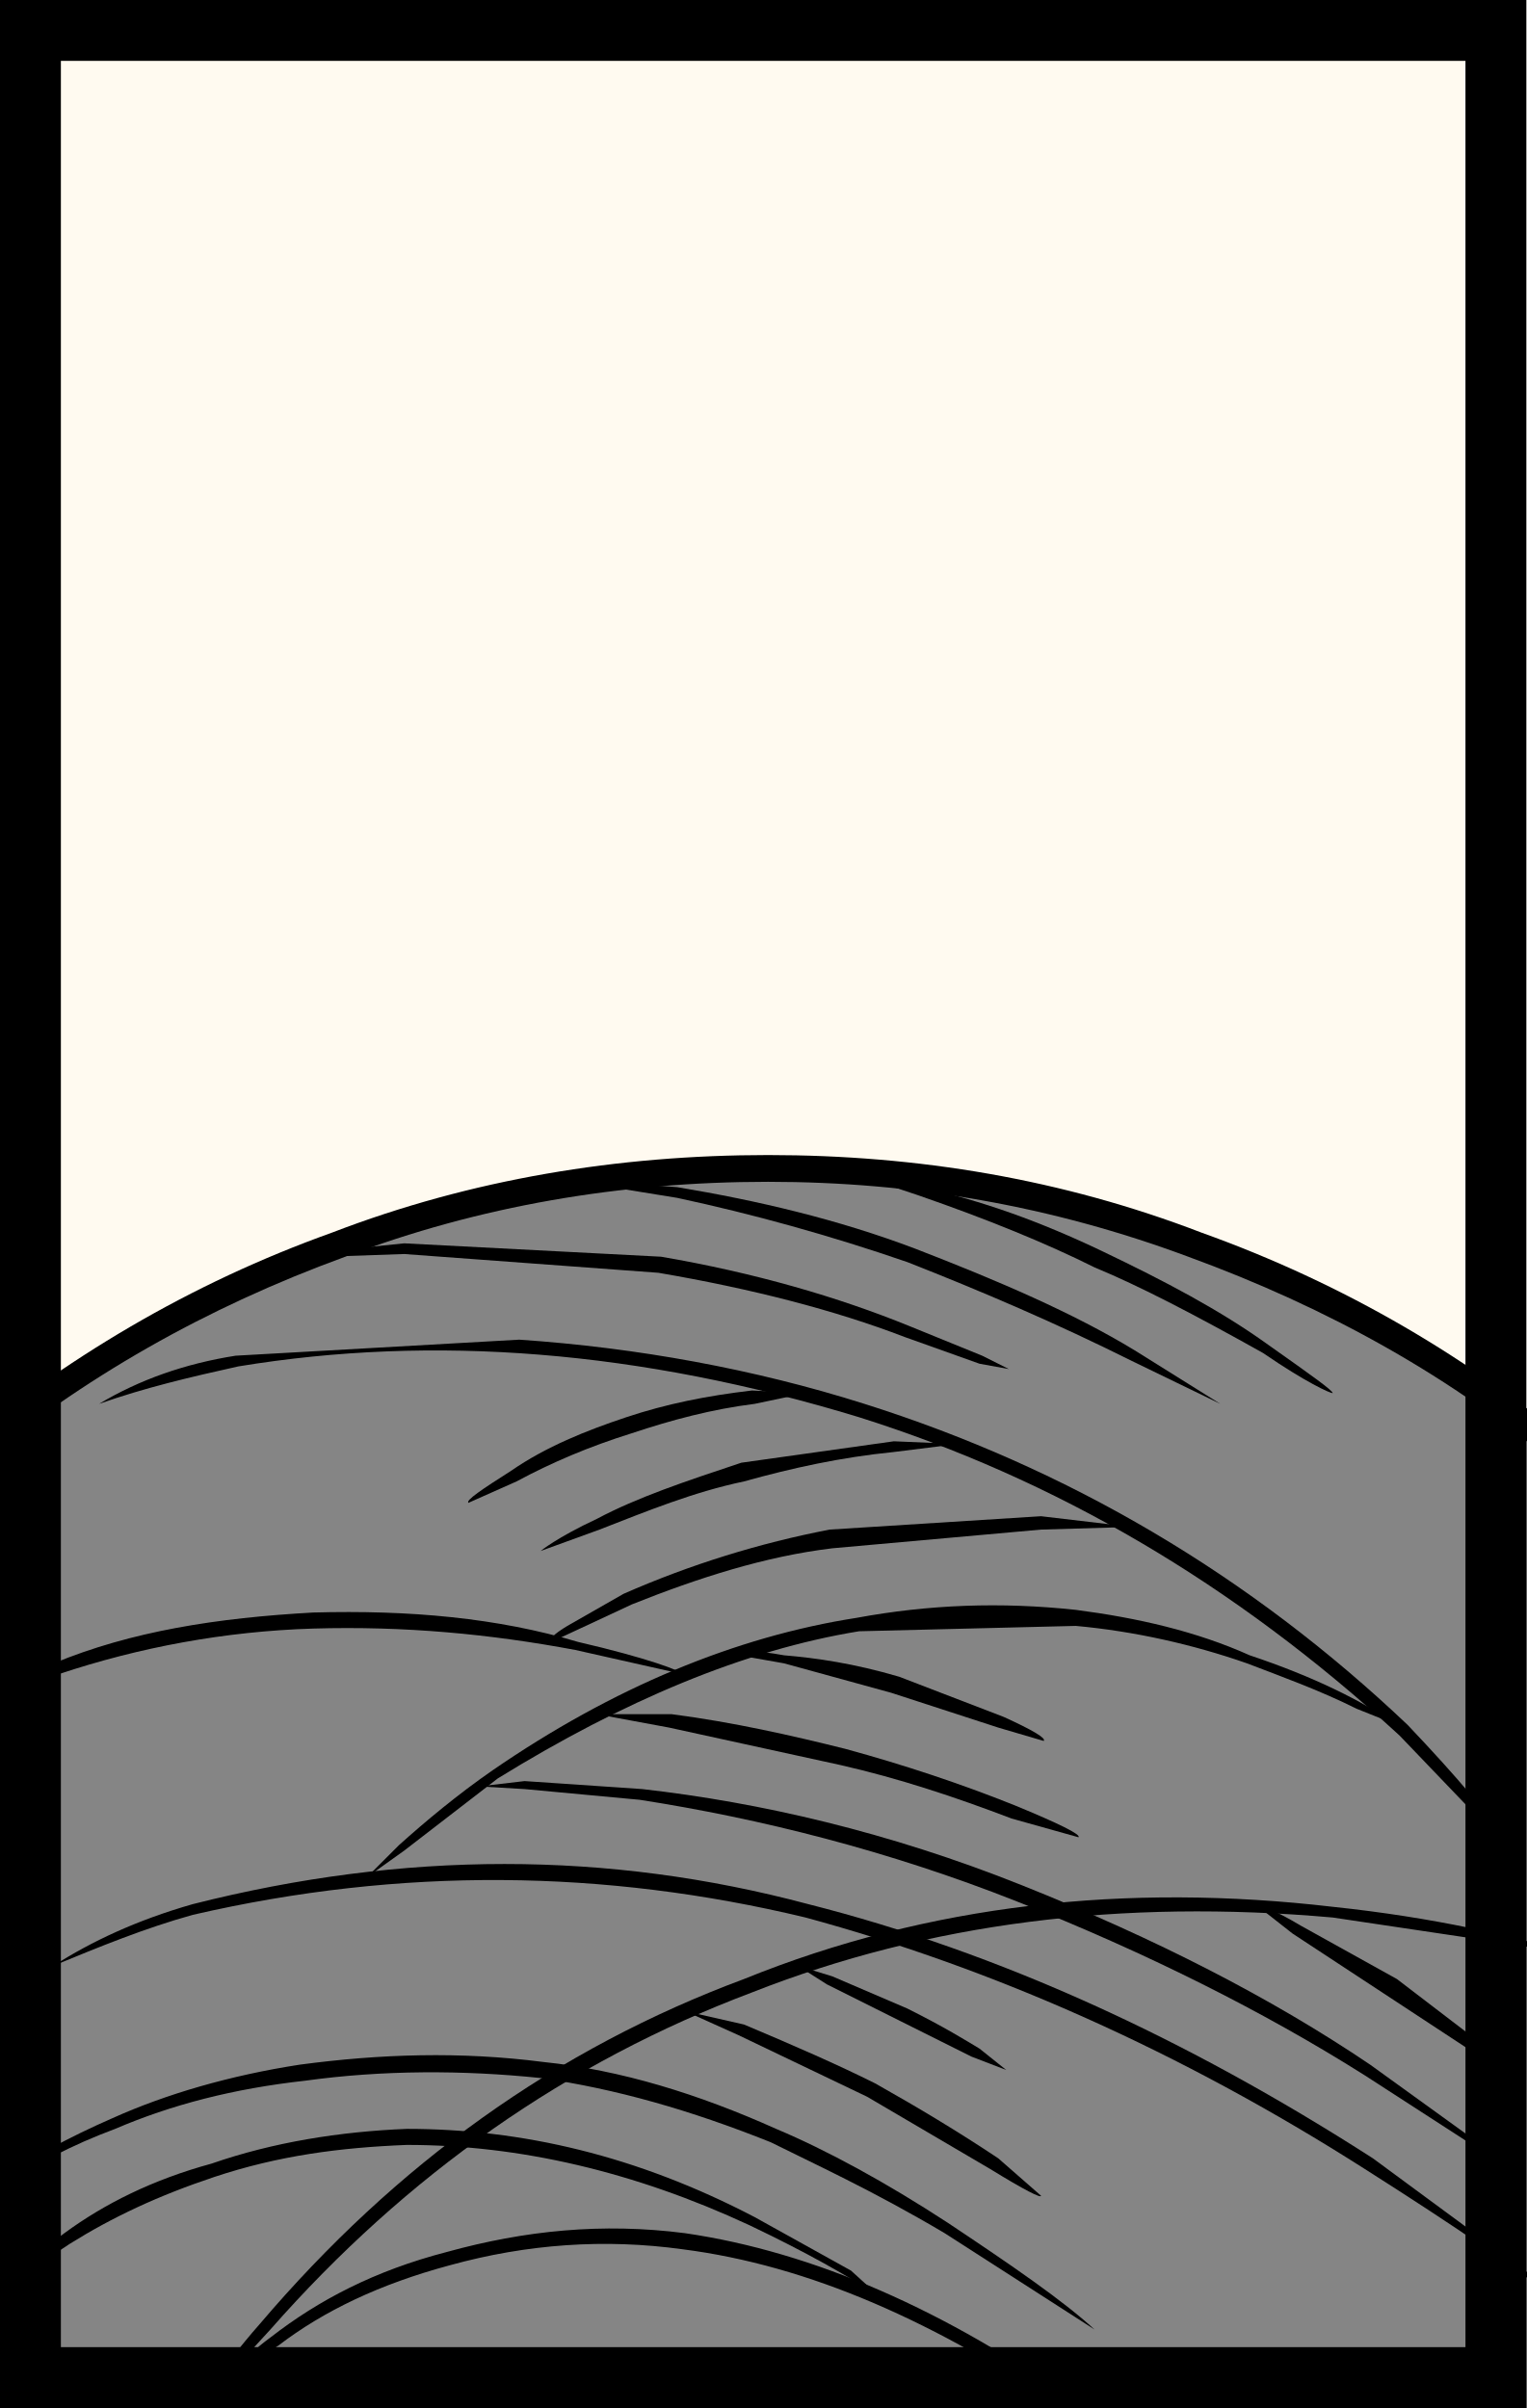
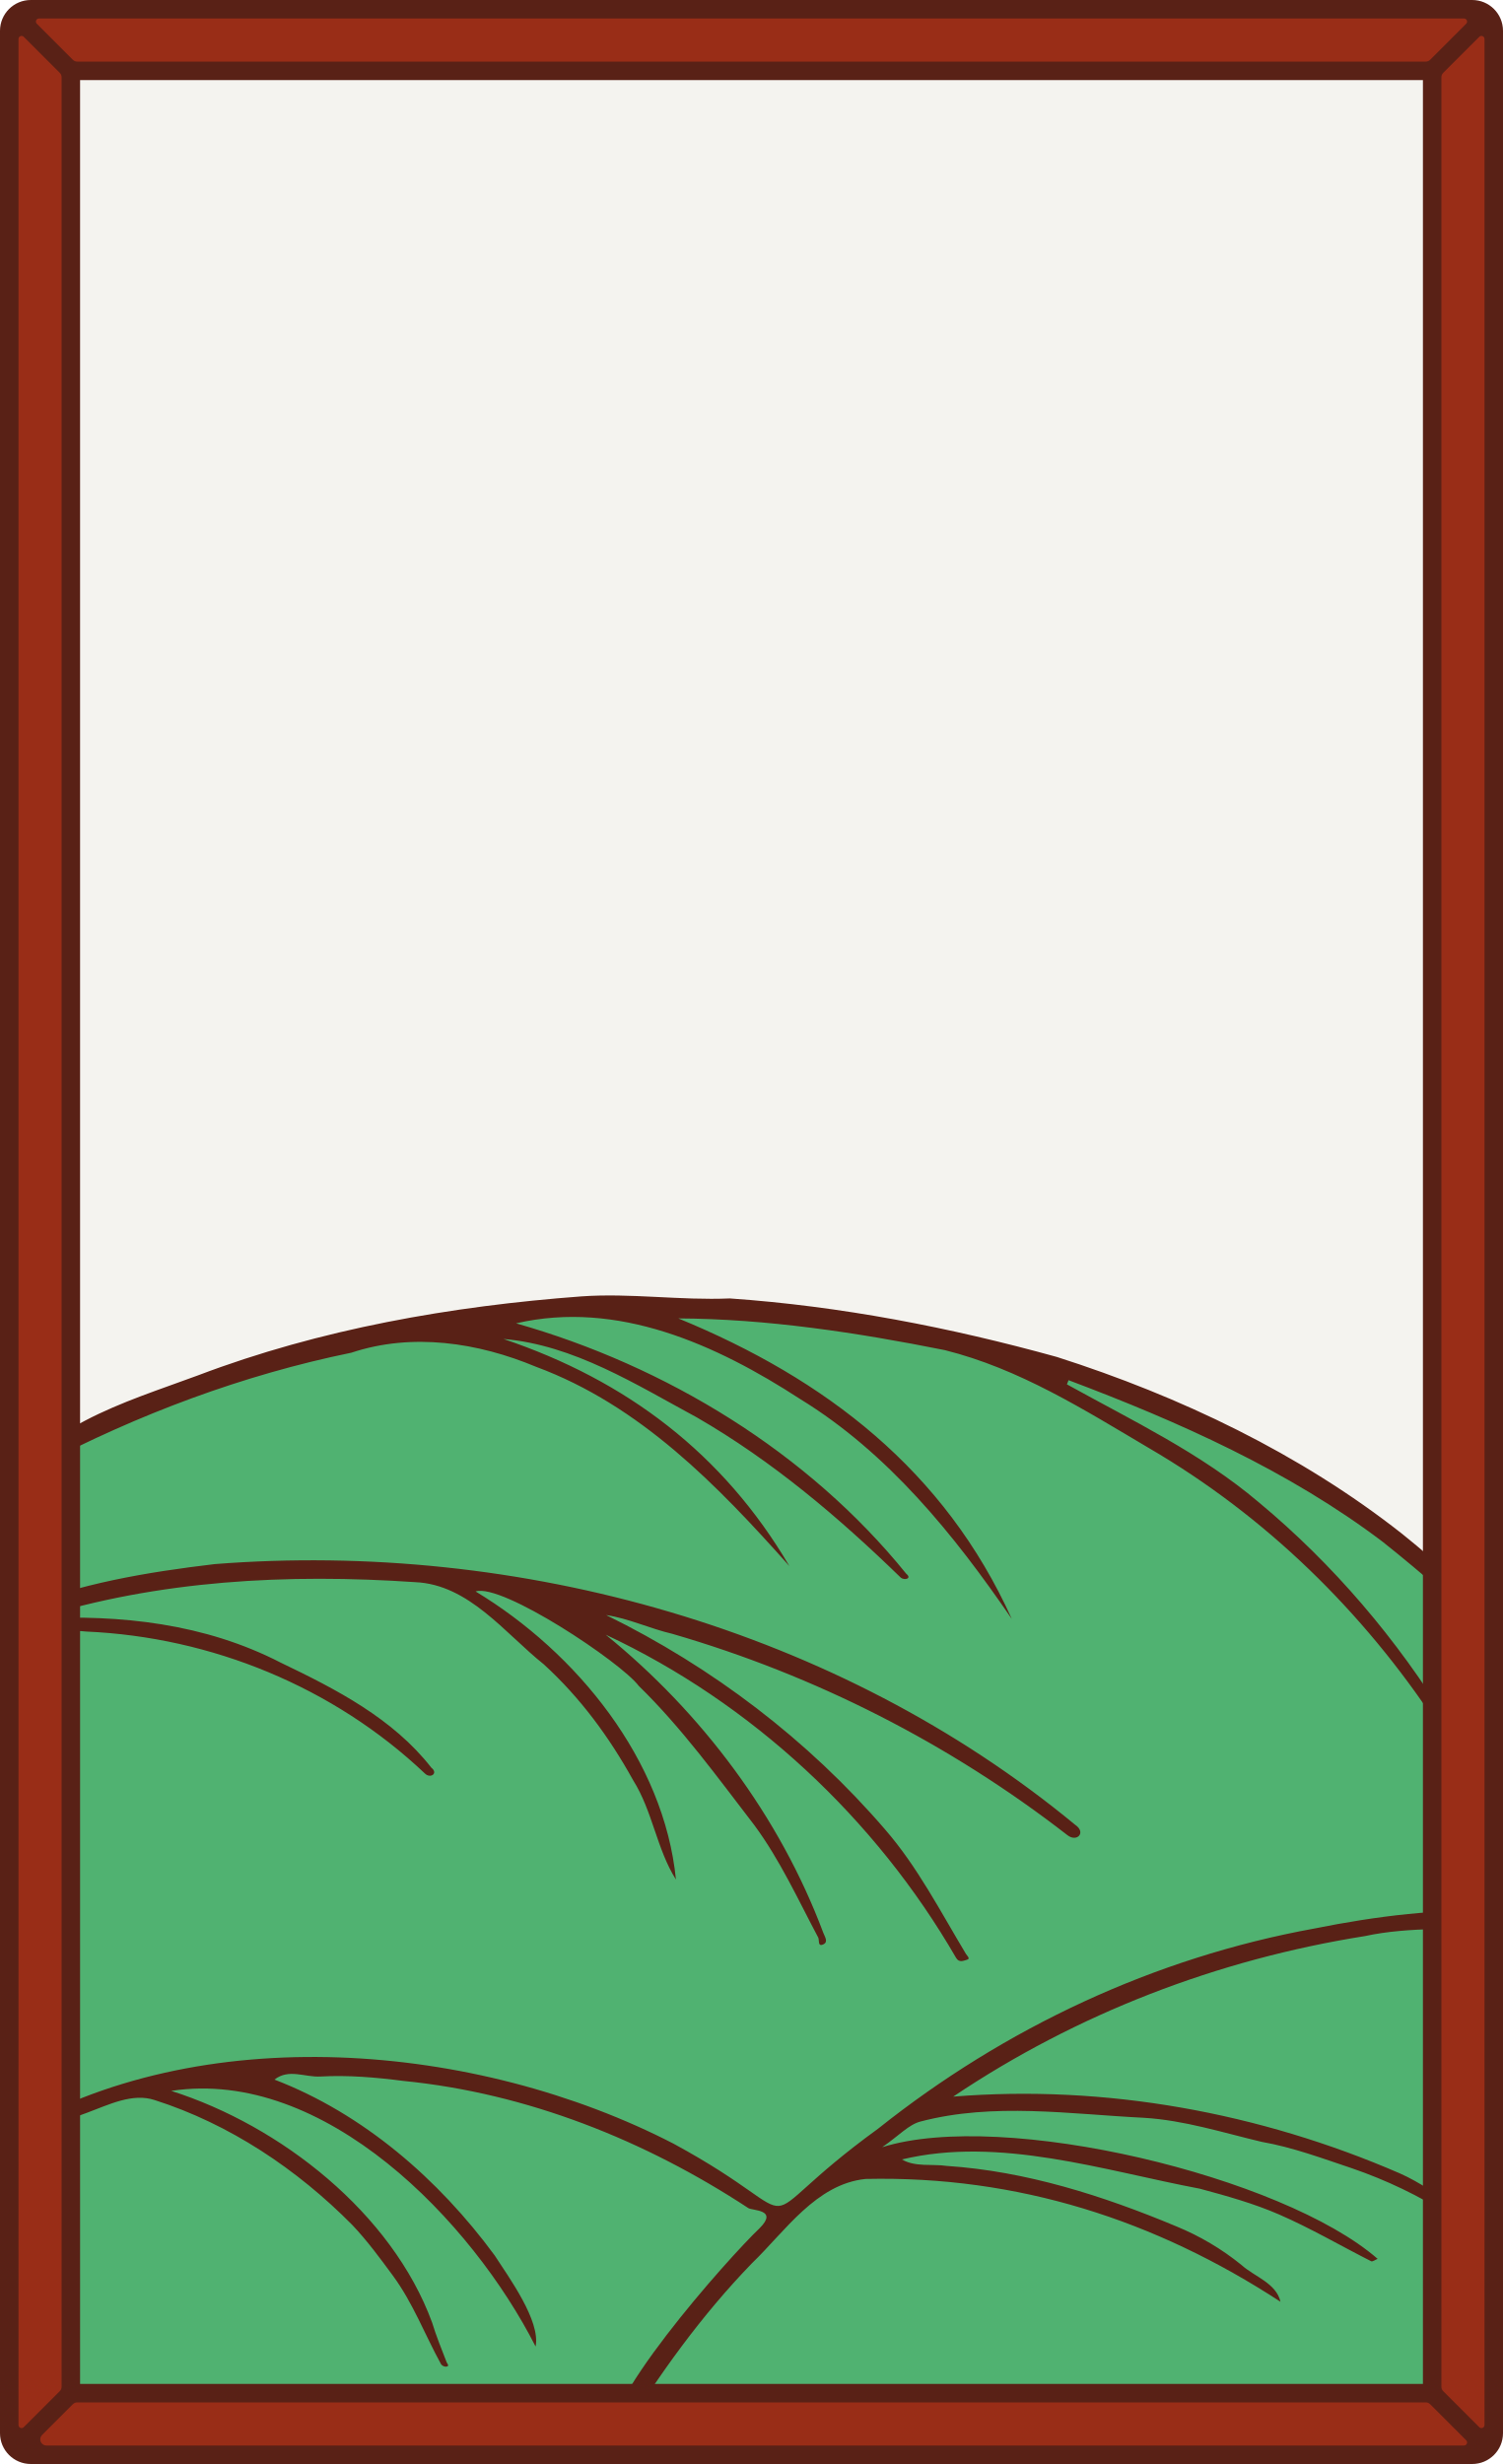
- <svg xmlns="http://www.w3.org/2000/svg" version="1.1" id="圖層_1" x="0px" y="0px" width="372px" height="587px" viewBox="0 0 372 587" enable-background="new 0 0 372 587" xml:space="preserve">
-   <rect style="opacity:1;fill:#fffaf0;fill-opacity:1;stroke:none;stroke-width:10;stroke-linejoin:miter;stroke-miterlimit:100;stroke-dasharray:none;stroke-opacity:1" id="rect4370" width="372" height="587" x="0" y="0" />
-   <g>
-     <g>
-       <g>
-         <g>
-           <path fill="#858585" d="M187.196,284.828c-37.171,0-73.04,6.521-107.606,18.916c-32.607,12.387-62.607,29.996-89.997,53.472      v258.253H384.15V357.216c-26.739-23.476-57.393-41.085-90-53.472C259.587,291.35,223.719,284.828,187.196,284.828z" />
-         </g>
-       </g>
-       <g>
-         <g>
-           <path d="M187.196,281.568c-36.521,0-72.391,5.871-106.301,18.915C46.329,312.87,15.68,331.13-12.365,354.604l-1.303,0.656      v263.469h401.079V355.261l-1.306-0.656c-27.389-23.475-58.694-41.734-93.258-54.121      C258.934,287.439,223.719,281.568,187.196,281.568z M84.156,306.349c32.607-12.388,67.172-18.259,103.04-18.259      c35.216,0,69.13,5.871,102.391,18.259c33.911,12.387,64.563,29.348,91.303,52.173v253.687H-7.146V358.521      C20.242,335.696,50.242,318.735,84.156,306.349z" />
-         </g>
-       </g>
-       <g>
-         <g>
-           <path d="M41.113,599.165c7.174-11.082,15.65-21.514,24.781-31.296c33.26-37.831,72.39-65.217,117.389-82.177      c43.043-16.96,90-22.825,141.52-18.259l43.696,6.521l15.651,2.611c-15.002-4.573-34.566-9.133-59.348-11.744      c-50.217-5.872-98.477-0.649-143.475,17.609c-45.652,16.96-84.781,44.996-118.043,84.125      C53.504,577.651,46.329,588.732,41.113,599.165z" />
-         </g>
-       </g>
-       <g>
-         <g>
-           <path d="M13.071,479.171c11.085-4.566,22.173-9.126,33.911-12.387c50.869-11.744,100.432-11.095,149.344,0.649      c45.65,12.394,91.303,32.608,136.305,61.306c21.52,13.692,39.129,25.431,51.52,35.869l-12.391-11.095l-37.174-27.386      c-45.652-29.347-91.303-50.218-137.607-61.955c-48.912-13.043-98.477-13.043-149.996,0      C33.285,468.083,22.201,473.306,13.071,479.171z" />
-         </g>
-       </g>
-       <g>
-         <g>
-           <path d="M65.895,569.817c-7.172,5.223-12.391,11.744-15.652,18.266c4.566-5.872,10.436-11.744,17.609-16.304      c11.086-8.483,24.781-15.005,41.738-19.564c18.912-5.223,37.824-6.522,56.739-3.911c30.649,3.911,61.955,17.604,95.213,40.429      c14.349,10.433,26.087,19.565,33.913,26.736l-7.174-8.471l-25.434-20.876c-31.955-22.826-64.563-37.168-95.869-41.734      c-20.215-2.605-39.129-0.656-58.041,4.566C91.33,553.514,77.635,560.691,65.895,569.817z" />
-         </g>
-       </g>
-       <g>
-         <g>
-           <path d="M51.549,527.428c-14.35,3.916-26.087,9.782-35.869,16.96c-7.828,5.865-14.35,11.088-17.609,16.96      c5.868-4.573,11.74-9.783,18.912-14.355c10.435-6.521,21.522-11.731,35.219-16.304c15.65-5.21,30.649-7.172,46.953-7.821      c27.393,0,55.434,6.521,83.479,19.564c13.693,6.522,24.129,12.394,31.955,17.604l-7.174-6.521l-23.479-13.043      c-28.694-14.992-56.736-21.514-84.781-21.514C82.851,519.606,66.547,522.218,51.549,527.428z" />
-         </g>
-       </g>
-       <g>
-         <g>
-           <path d="M24.156,342.218c11.088-3.917,22.173-6.521,33.914-9.127c47.605-7.833,97.824-3.917,151.299,12.388      c47.609,14.998,91.303,40.435,131.738,77.603l30,31.31c-7.175-11.088-16.305-21.526-28.045-33.914      c-38.477-36.524-82.822-62.611-132.388-78.259c-26.739-8.478-55.434-13.699-84.128-15.648l-69.13,3.91      C45.026,332.435,33.938,336.352,24.156,342.218z" />
-         </g>
-       </g>
-       <g>
-         <g>
-           <path d="M208.72,394.391c-29.347,4.566-59.347,16.96-88.694,37.174c-8.48,5.872-16.305,12.394-22.826,18.26l-7.827,7.827      l9.13-6.521l22.826-17.61c30.652-18.908,60-31.302,88.041-35.868l52.826-1.306c14.348,1.306,28.693,4.566,41.737,9.133      c8.479,3.261,17.609,6.521,26.739,11.081l9.782,3.917c-8.477-5.865-20.218-11.737-35.868-16.96      c-13.044-5.865-27.39-9.126-42.391-11.081C243.936,390.474,226.326,391.13,208.72,394.391z" />
-         </g>
-       </g>
-       <g>
-         <g>
-           <path d="M140.242,402.218l26.087,5.872c0-0.656-8.479-3.917-25.437-7.834c-19.564-5.865-41.085-7.82-64.563-7.171      c-23.479,1.306-44.346,4.566-63.258,12.394c-6.521,2.611-12.394,5.216-17.609,8.477l-5.869,3.917l24.781-9.782      c19.564-6.522,40.435-10.438,61.955-11.095C98.502,396.346,119.372,398.307,140.242,402.218z" />
-         </g>
-       </g>
-       <g>
-         <g>
-           <path d="M79.59,306.349l18.912-0.656l61.955,4.573c22.826,3.91,43.043,9.126,60,15.647l18.26,6.521l7.174,1.306l-6.521-3.261      l-17.606-7.171c-17.609-7.178-37.827-13.043-60.653-16.96l-62.607-3.261l-18.912,1.955l-6.521,1.962L79.59,306.349z" />
-         </g>
-       </g>
-       <g>
-         <g>
-           <path d="M223.065,304.394c-18.912-7.172-38.478-11.744-58.042-15.005l-17.609-1.299h-6.521l24.131,3.91      c18.26,3.91,37.174,9.133,56.086,15.654c18.26,7.171,36.522,14.998,54.781,24.125l21.521,10.438l-20.868-13.044      C261.542,320.048,243.283,312.214,223.065,304.394z" />
-         </g>
-       </g>
-       <g>
-         <g>
-           <path d="M224.371,289.389c-12.391-3.91-18.263-5.21-18.263-3.91l17.61,5.871c16.956,5.872,31.302,11.738,43.043,17.604      c11.084,4.573,24.78,11.744,41.084,20.877c10.436,7.171,16.305,9.782,16.957,9.782c0-0.655-4.566-3.916-15.65-11.744      c-11.741-8.477-25.434-15.654-40.436-22.825C253.719,297.872,239.369,292.649,224.371,289.389z" />
-         </g>
-       </g>
-       <g>
-         <g>
-           <path d="M202.197,372.87c-16.956,3.261-33.913,8.477-50.217,15.654l-13.696,7.821c-3.261,1.961-4.563,3.261-3.913,3.91      l19.564-9.126c16.305-6.522,32.607-11.738,48.912-13.699l50.871-4.561l22.172-0.649l-22.172-2.611L202.197,372.87z" />
-         </g>
-       </g>
-       <g>
-         <g>
-           <path d="M233.5,352l-15.65-0.656l-37.175,5.223c-13.696,4.56-25.434,8.477-35.216,13.692      c-9.783,4.566-13.696,7.827-13.696,7.827l14.349-5.216c11.738-4.566,22.826-9.133,35.217-11.744      c11.737-3.261,23.479-5.865,36.521-7.171L233.5,352z" />
-         </g>
-       </g>
-       <g>
-         <g>
-           <path d="M249.152,459.606c-32.609-13.043-63.911-20.221-92.605-23.481l-28.697-1.949l-11.086,1.3l11.086,0.649l28.045,2.611      c29.347,4.566,60.648,12.394,91.955,24.787c31.303,12.387,59.996,26.735,84.781,42.391l33.257,21.514l-8.477-7.172      l-23.479-16.953C309.805,486.998,281.76,472.649,249.152,459.606z" />
-         </g>
-       </g>
-       <g>
-         <g>
-           <path d="M247.196,440.042c-13.043-5.217-26.739-9.783-41.088-13.699c-13.043-3.262-27.389-6.522-42.391-8.471h-18.259      l17.609,3.261l41.738,9.126c14.346,3.261,28.041,7.827,41.736,13.044l16.305,4.566      C263.5,447.219,258.281,444.608,247.196,440.042z" />
-         </g>
-       </g>
-       <g>
-         <g>
-           <path d="M244.588,418.521l-25.436-9.782c-11.086-3.261-20.215-4.566-28.043-5.223c-7.174-1.299-11.088-1.299-11.088,0      l11.088,1.962l26.087,7.171l26.087,8.483l11.088,3.261C255.021,423.737,251.76,421.782,244.588,418.521z" />
-         </g>
-       </g>
-       <g>
-         <g>
-           <path d="M183.936,342.218l12.391-2.605l-13.043-0.655c-11.086,1.305-20.867,3.261-30.65,6.521      c-9.782,3.261-19.564,7.178-28.045,13.043c-7.171,4.566-11.084,7.178-10.432,7.827l11.738-5.223      c8.477-4.56,17.609-8.47,28.041-11.731C163.718,346.134,173.5,343.523,183.936,342.218z" />
-         </g>
-       </g>
-       <g>
-         <g>
-           <path d="M315.021,471.344l45.651,29.997l9.782,5.223l-7.827-7.172l-22.173-16.96l-23.479-13.043      c-6.521-3.917-10.432-5.216-11.085-5.216L315.021,471.344z" />
-         </g>
-       </g>
-       <g>
-         <g>
-           <path d="M28.07,518.957c13.695-5.872,28.693-9.782,46.304-11.744c18.911-2.611,38.477-2.611,57.389-0.649      c18.263,2.611,36.521,7.82,56.087,15.654c10.435,5.21,24.78,11.731,42.391,22.17l36.521,23.481      c-7.828-7.178-20.219-15.654-35.869-26.087c-15.002-9.782-29.348-17.616-41.738-22.825      c-18.914-8.483-37.826-14.355-56.738-16.305c-20.219-2.61-39.783-1.961-59.348,0.65c-16.957,2.611-32.607,7.171-45.651,13.043      C16.982,520.905,7.199,526.128-1.277,532l-9.13,7.821l10.436-5.872C8.505,527.428,17.635,522.867,28.07,518.957z" />
-         </g>
-       </g>
-       <g>
-         <g>
-           <path d="M243.283,526.128c-9.783-6.521-19.564-12.394-30-18.266c-9.13-4.56-19.565-9.126-31.955-14.343l-14.35-3.261      l13.043,5.872l31.307,14.992l30,17.616c8.477,5.21,12.391,7.171,12.391,6.521L243.283,526.128z" />
-         </g>
-       </g>
-       <g>
-         <g>
-           <path d="M201.545,483.737l35.217,17.604l8.477,3.261l-6.521-5.21c-3.262-1.961-8.477-5.222-17.607-9.782l-18.262-7.833      l-8.477-2.605L201.545,483.737z" />
-         </g>
-       </g>
+ <svg xmlns="http://www.w3.org/2000/svg" viewBox="0 0 976 1600">
+   <defs>
+     <style>.cls-1{fill:none;}.cls-2{fill:#f4f3ef;}.cls-3{clip-path:url(#clip-path);}.cls-4{fill:#50b271;}.cls-5{fill:#592116;}.cls-6{fill:#992d17;}</style>
+     <clipPath id="clip-path">
+       <path class="cls-1" d="M960,22V1578a6,6,0,0,1-6,6H22a6,6,0,0,1-6-6V22a6,6,0,0,1,6-6H954A6,6,0,0,1,960,22Z" />
+     </clipPath>
+   </defs>
+   <g id="Paper_Backing" data-name="Paper Backing">
+     <path class="cls-2" d="M960,22V1578a6,6,0,0,1-6,6H22a6,6,0,0,1-6-6V22a6,6,0,0,1,6-6H954A6,6,0,0,1,960,22Z" />
+   </g>
+   <g id="Wikipedia_Cropped" data-name="Wikipedia Cropped">
+     <g class="cls-3">
+       <path class="cls-4" d="M0,1604c2.89-58.36-33.32-654.66,22.34-654.88,60.43-31.76,127.56-57.8,193.76-72.21,21.06-4,41.71-12,63.68-9.89,14.33-1.94,34.26,12.39,43.26,1.48,1.49-4.3,9.16-3.26,8.09-9.43,12.09-10.2,35.9-5.48,51.44-8,14.28-5,47.26,18.2,56,1.55,44.75-1.24,91.58,5.2,136.46,13.1,38,2.21,80.51,22.09,111.06,33.65,4-1,3.22-7.2,7.67-7.15,10.67,3.2,21.18,7.3,31.61,11.58,95.81,37.42,181.25,89.85,252.17,161.59,6.83,1.85.17,171.85,2.42,175.74.21,8.06-.15,349.52,0,358.93C981,1611.89,3.94,1599.84,0,1604Z" />
+       <path class="cls-5" d="M992.84,1246.56c-1.85,5.58-12,2.36-16.84,3.78-29.84,3.25-60.28.48-89.59,6.85-95.67,15.16-187,50.26-267.43,104.25,98.88-8,199.2,10.43,289.93,49.8,13.25,5.82,25.2,14.62,37.58,22.32,1,.65.9,3.22,1.31,4.9-2.1.07-4.73,1-6.21.08A301.31,301.31,0,0,0,878,1408c-19.28-6.44-38.45-13.64-58.72-17.19-25.26-6-50.34-14.06-76.48-15.62-48.17-2.4-97.61-10-144.93,2.39-7.72,1.93-14.12,9.21-25,16.71,78.84-24.78,260.34,18.94,321.72,72.5-1.43.56-3.3,2-4.21,1.54-19.92-10.09-39.28-21.44-59.72-30.33-16.48-7.17-34.06-12.06-51.48-16.76-62.7-11.84-130.08-34.2-193.49-19,8.61,5.09,19.59,2.79,29.12,4.2,51.58,3.43,101.42,19.35,148.93,39.2a168,168,0,0,1,42.47,25.16c8.29,7.53,22.54,11.7,25.3,23.85-81.13-53-170.59-81.94-269.41-79.75-32.19,3.28-52.35,34.1-73.85,54.79-32.57,33.61-60.69,72.54-85,112.56-1.25,3-2.61,5.86-6.15,6.77-13.42-22.81,76.37-123.37,96.18-142.15,12.33-12.32-4.68-11.25-7.39-13.08-67.15-44.06-143.68-74.6-223.93-82.54-17.81-2.31-36-3.86-53.85-2.86-10.16.57-20.62-5.3-29.87,2,57.62,22.11,106.62,64.68,143,114.19,9.21,14.23,29.88,42.51,26.56,59.14-41.14-81-136.94-181.17-236.59-166,71.2,22.62,143.35,79.44,169.38,150.42,2.6,8.56,6.14,17.25,9.45,25.81.35.93,2.24,2.55-.41,2.85a4,4,0,0,1-3.22-1.6c-10.52-19.13-18.2-39.76-31.31-57.55-8.34-11.34-16.62-22.6-26.34-32.87-35.88-36.28-79.76-65.61-128.34-81.11-14.37-4.74-29.61,2.94-43.72,8.18-17.27,6.41-34.95,12-50.36,22.68-6.35,4.41-11-4.8-2.48-7.92,126-76.35,306-60.43,433.46,5.36,98.09,53.24,39.86,57.83,132.91-9.72,82.23-65.48,179.42-111.06,283-129.91,40.44-8.13,81.45-13.3,122.7-11.35a113.1,113.1,0,0,1,13,1.85C991.12,1243.37,993.1,1244.26,992.84,1246.56ZM25.94,951.83c63.69-33.45,131.69-59,202.21-73.45,39.5-13.14,82.25-6.63,120,9.17,67.48,25,117.73,76.91,164.45,129.39-42.91-73-105.78-120.6-185.65-147.48,45.62,3.88,86,29.57,125.59,50.95,49.08,28.35,92,64.77,132.42,104.05,2.36,1.89,7.45.62,3.52-2.55C524.67,943,432.59,887,335.12,859.31c65.94-15.26,130.09,13.82,184.38,49.09,57.18,35.05,100,88.05,137.52,142.85-43.59-96.42-120.76-155.79-216.53-195.14,57.43.29,116,9.19,173,20.58,48.47,12.11,90.18,38.53,132.6,63.62,75.74,44.19,139,106,187.13,179.1,2.92,3.75,4.8,12.08,10.09,10.18,3.73-1.34-.69-7.59-3-11.16-32.93-53.77-74.39-102.61-123-143-37.53-31.82-81.8-52.84-124.49-76.5.36-.9.72-1.81,1.07-2.71,71.47,26.93,142.87,58.69,204.05,105,26.67,21.22,52.24,43.78,77,67.13,1.5,1.35,3.62,3.33,5.51.77,1.7-2.34,2.13-4.75-.34-7.51a595.43,595.43,0,0,0-69.51-65.53c-66.11-52.11-144.33-89.39-224.31-114.94-69.37-19.21-140.48-33-212.35-38-32.23,1.38-64.52-3.59-96.37-1.33-84.38,6.28-169.65,21.16-249,51.29-24.66,9.13-49.8,17.09-73.26,29.36-18.9,11-71.85,24.66-65.15,52,3.7,3.57,7.2-4.41,9.89-6.48C7.26,960.66,16.7,956.34,25.94,951.83Zm410.59,109.08A767.58,767.58,0,0,1,693.07,1191.6c6.23,5,12.6-1.72,5-6.75-153.77-127-360.95-184.73-558.65-169.2-43.93,5.22-88.52,12.64-129.76,29.59-6,2.84-1.18,10-5.39,13.5,16.56,5.2,34.67-1.26,51.77.71,81.34,3.58,160.51,36,219.76,92.06,3.62,3.74,9,0,4.36-3.59-25-32.07-61.83-51-97.81-68.25-49.45-25.49-103.84-31.29-158.75-28.73,79.49-24.88,163.23-29.21,246.06-23.56,34.81,1.51,58.09,33.1,83.52,53.4C377,1102.6,395.64,1128,411.14,1156c12.65,20.07,15.36,44.92,27.8,64.48-7.72-77.53-64.2-147.26-130.09-187.06,17.09-5.53,94.44,46,105.92,61.3,28.11,27.43,51.09,59.28,75.06,90.44,16.69,22.59,28.37,48.26,41.5,73,.83,1.56-.51,6.23,3.35,4.4,3.45-1.63.71-5.24-.08-7.55-28.25-75.4-78.91-142.92-141.3-193.54,94.75,44.31,175.29,119.44,227.57,209.9,2,3.43,5.08,1.68,7,1.21,2.6-.65,0-2.71-.62-3.8-16.6-27.62-31.48-56.61-52.53-80.85-50.15-58.26-112.12-105.33-181.12-139.19C408.31,1050.93,422,1057.54,436.53,1060.91Z" />
    </g>
  </g>
-   <path id="PATH77" stroke-miterlimit="100" d="m 364.582,579.582 -357.163,0 0,-572.163 357.163,0 0,572.163 0,0 z" style="fill:none;stroke:#000000;stroke-width:14.837;stroke-miterlimit:100;stroke-dasharray:none" />
+   <g id="Red_Japanese_Frames" data-name="Red Japanese Frames">
+     <path class="cls-5" d="M0,20V1580a20,20,0,0,0,20,20H956a20,20,0,0,0,20-20V20A20,20,0,0,0,956,0H20A20,20,0,0,0,0,20ZM924,1548H52V52H924Z" />
+     <path class="cls-6" d="M952.1,15.41,928.69,38.83A4,4,0,0,1,925.86,40H50.14a4,4,0,0,1-2.83-1.17L23.9,15.41A2,2,0,0,1,25.31,12H950.69A2,2,0,0,1,952.1,15.41ZM40,1549.86V50.14a4,4,0,0,0-1.17-2.83L15.41,23.9A2,2,0,0,0,12,25.31V1574.69a2,2,0,0,0,3.41,1.41l23.42-23.41A4,4,0,0,0,40,1549.86ZM936,50.14V1549.86a4,4,0,0,0,1.17,2.83l23.42,23.41a2,2,0,0,0,3.41-1.41V25.31a2,2,0,0,0-3.41-1.41L937.17,47.31A4,4,0,0,0,936,50.14ZM925.86,1560H50.14a4,4,0,0,0-2.83,1.17l-20,20a4,4,0,0,0,2.83,6.83H950.69a2,2,0,0,0,1.41-3.41l-23.41-23.42A4,4,0,0,0,925.86,1560Z" />
+   </g>
</svg>
